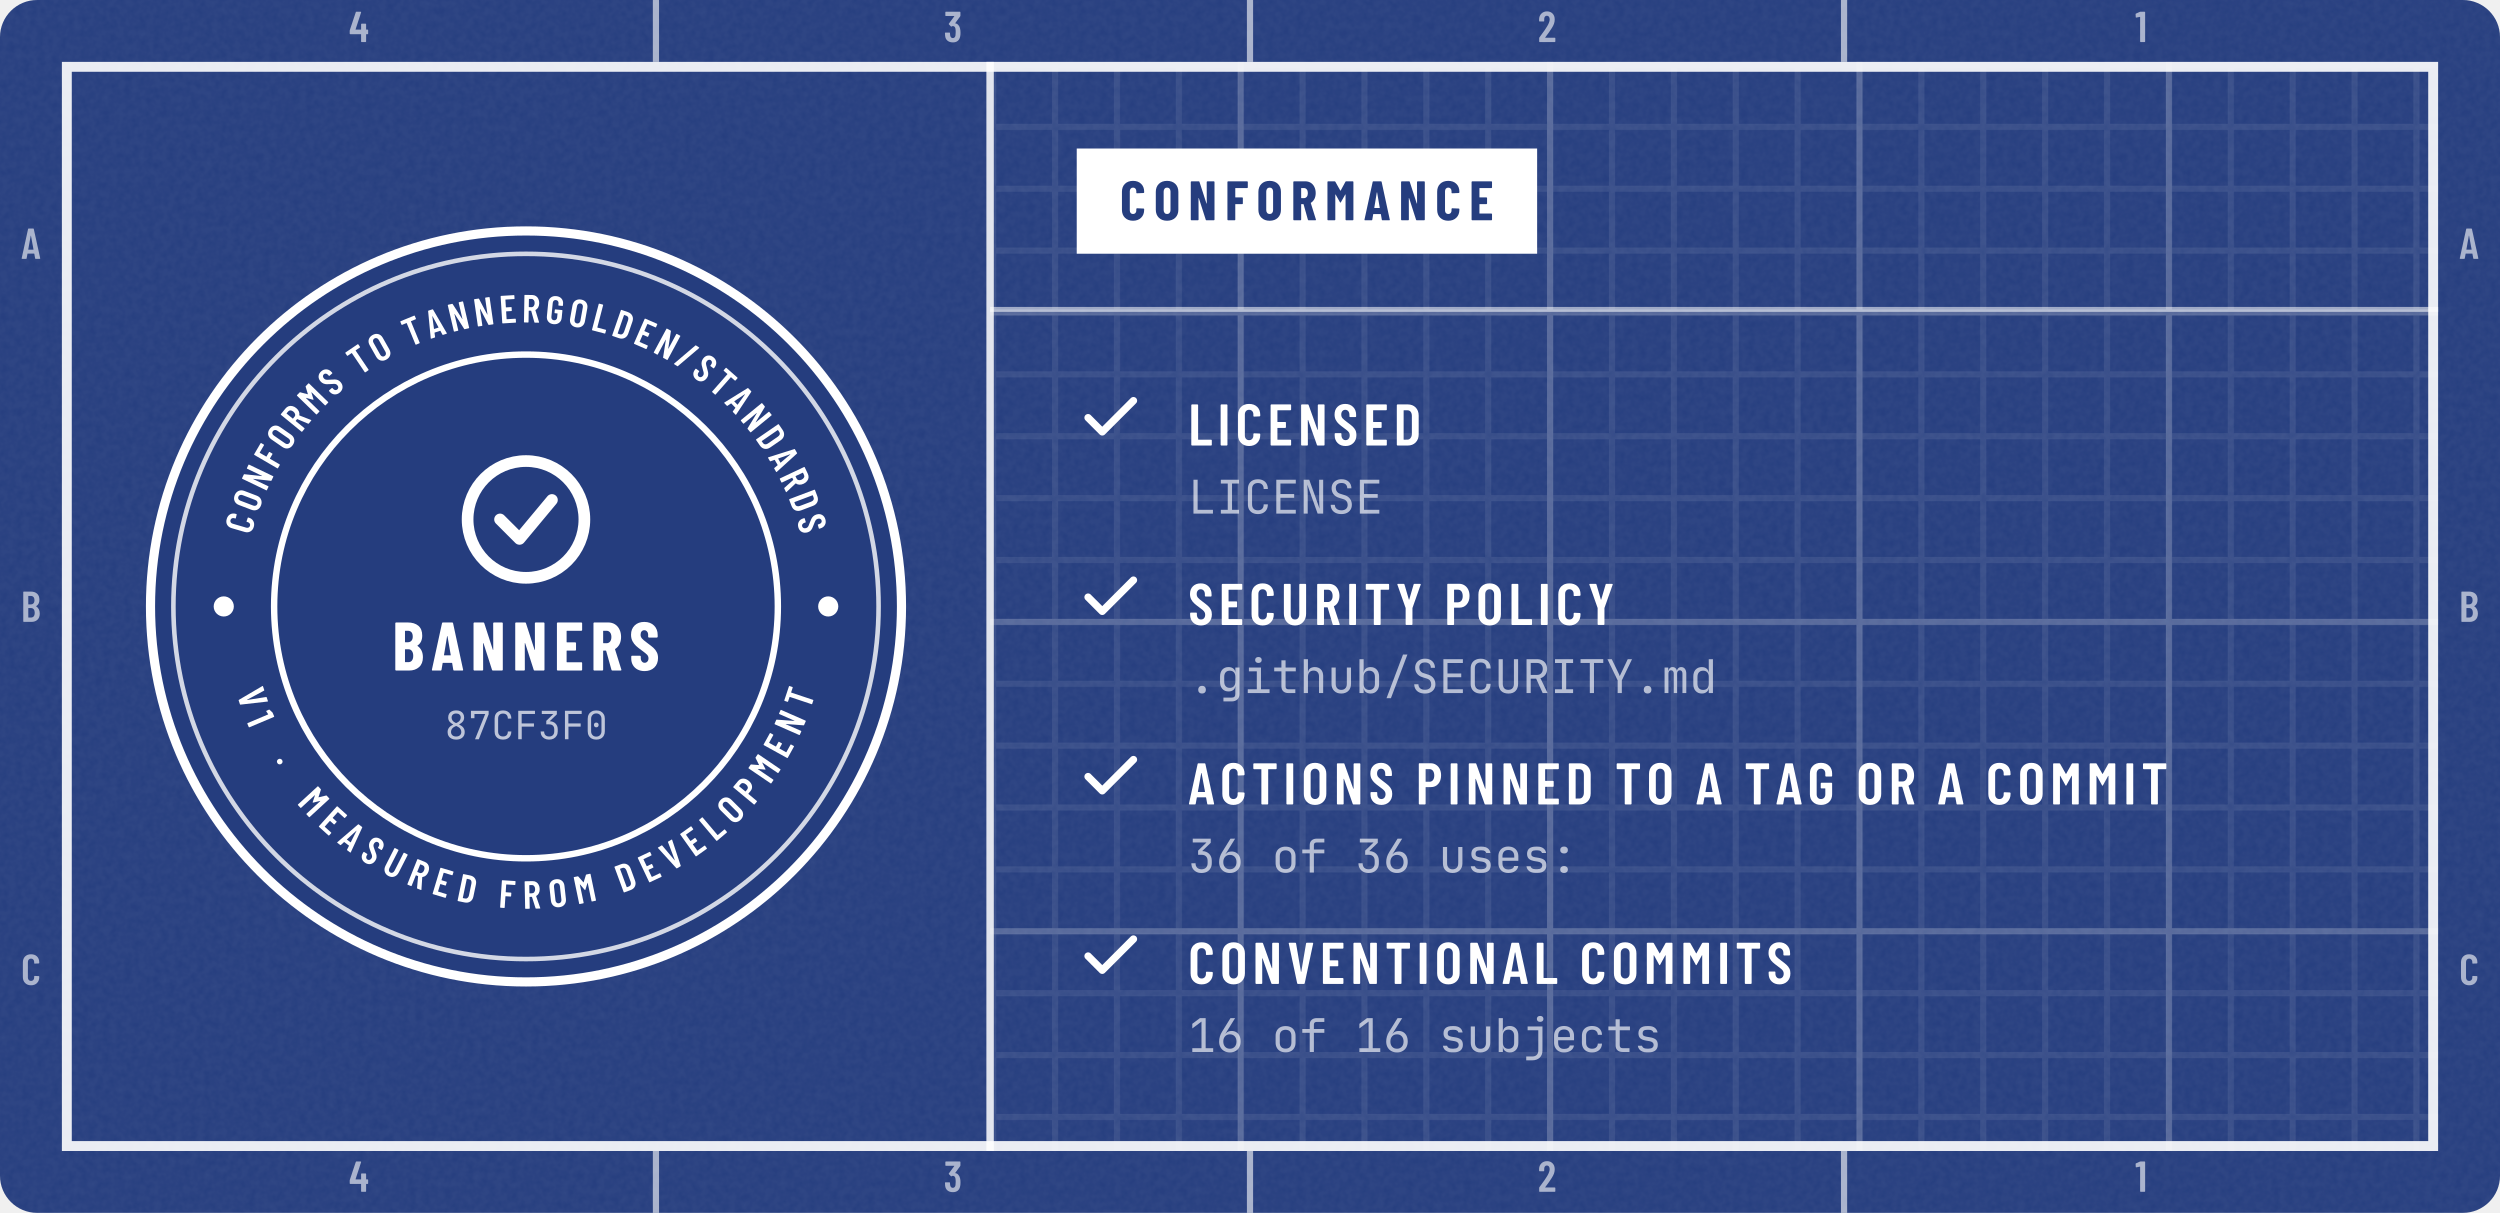
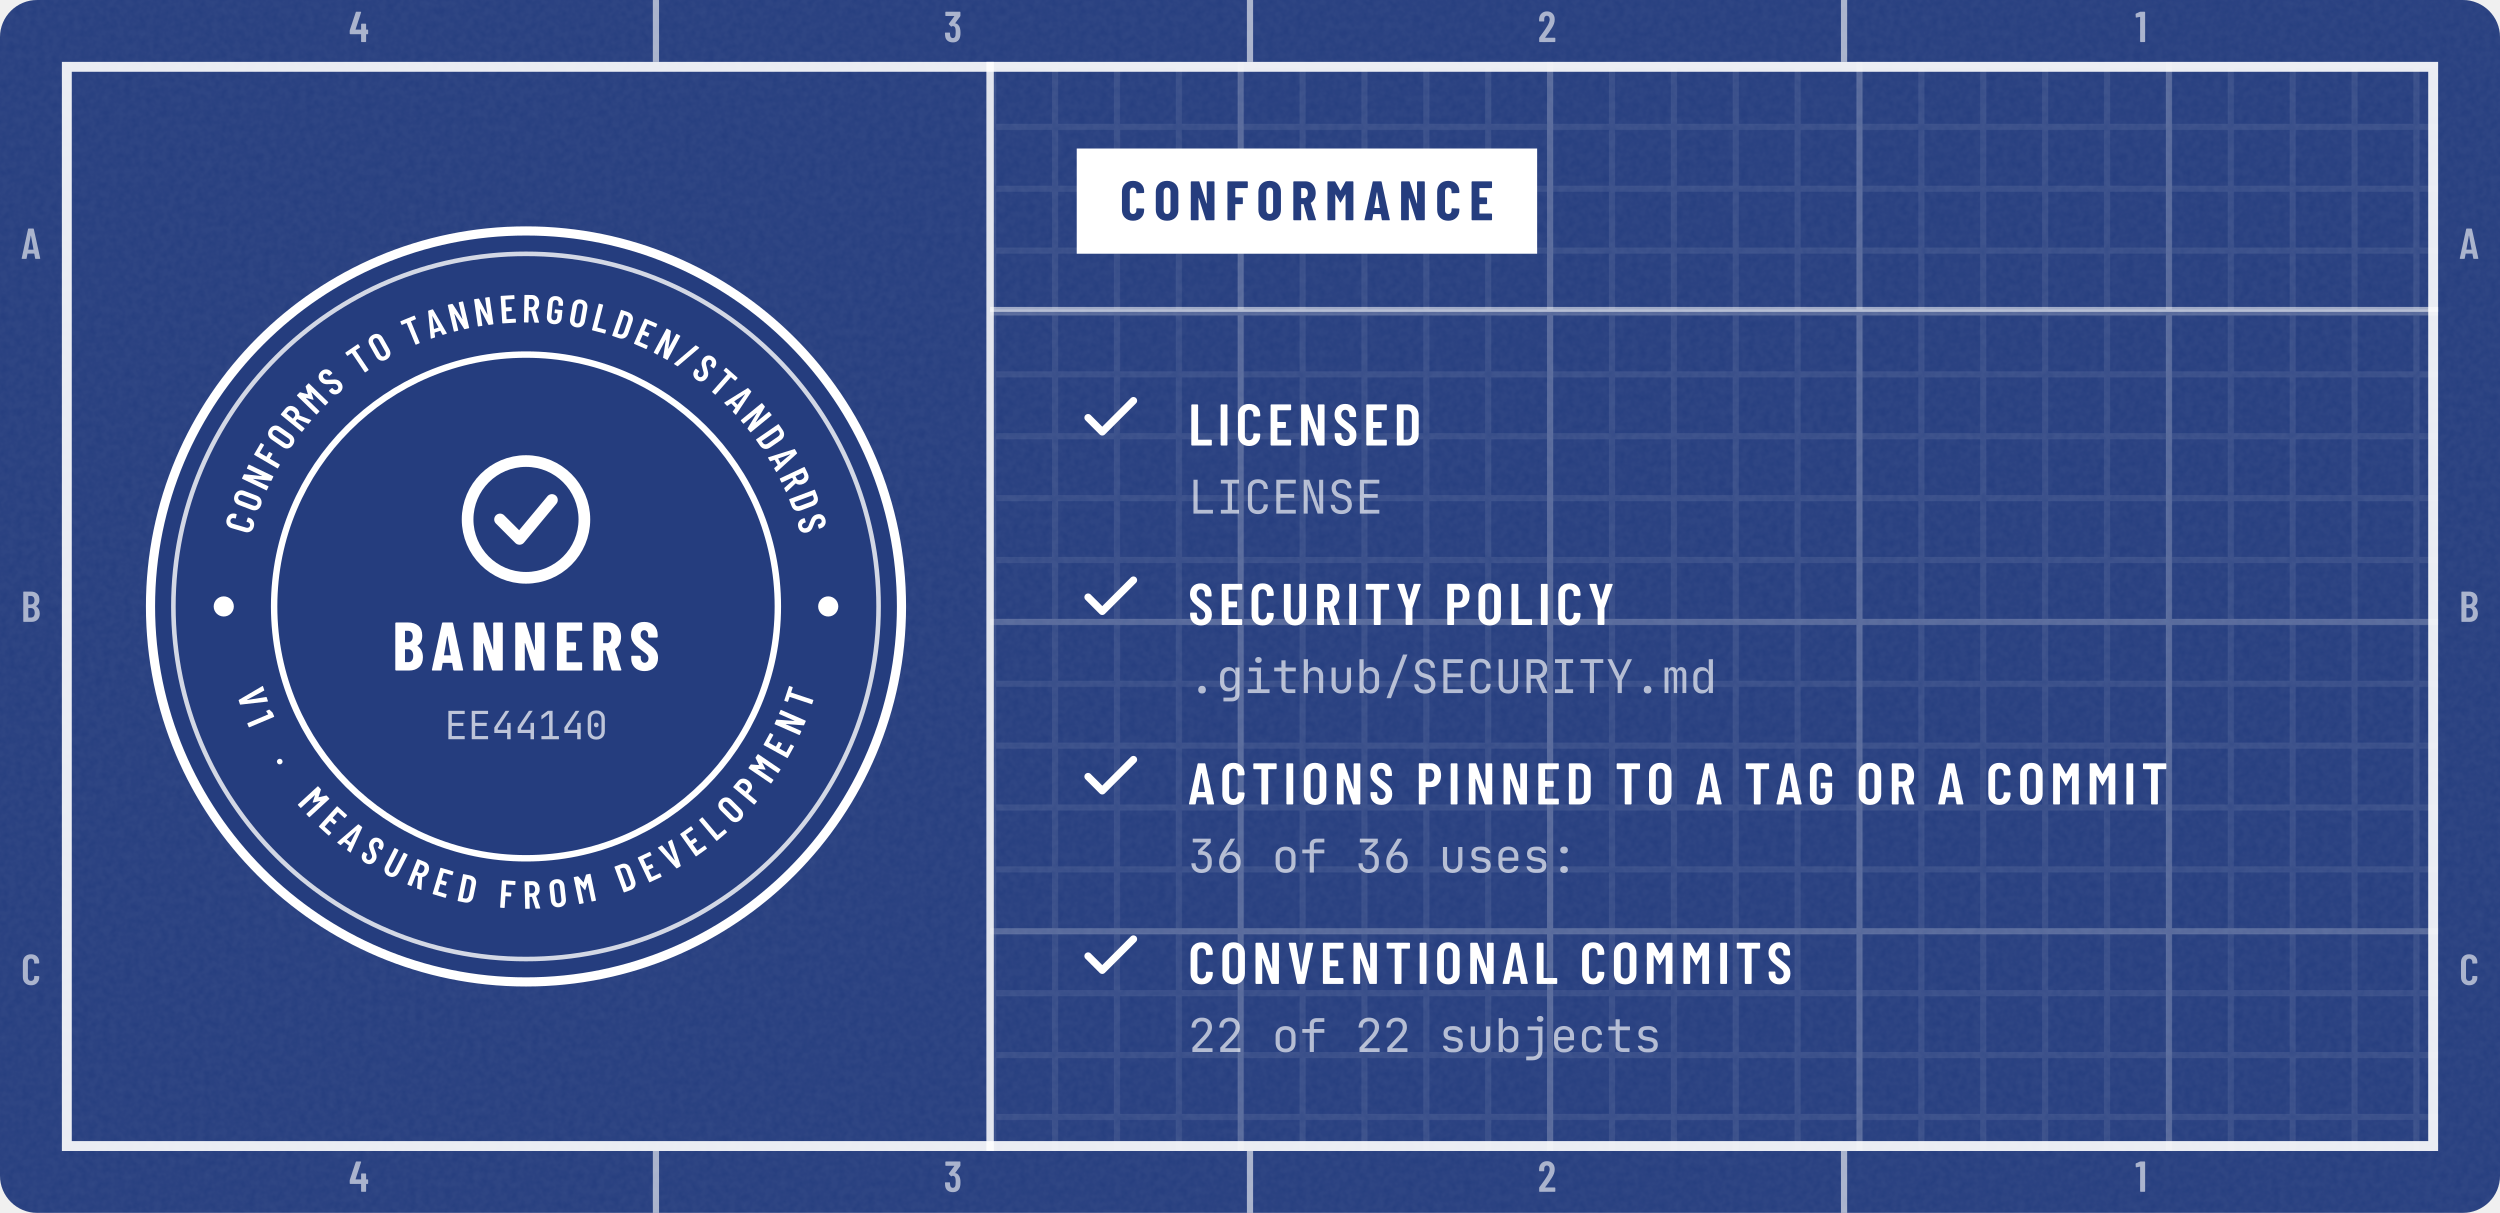
<svg xmlns="http://www.w3.org/2000/svg" width="404" height="196" viewBox="0 0 404 196" role="img" aria-labelledby="t d">
  <defs>
    <clipPath id="kc1">
      <rect x="0" y="0" width="404" height="196" rx="6" />
    </clipPath>
    <filter id="kn2" x="0" y="0" width="100%" height="100%">
      <feTurbulence type="fractalNoise" baseFrequency=".85" numOctaves="2" stitchTiles="stitch" />
      <feColorMatrix values="0 0 0 0 1 0 0 0 0 1 0 0 0 0 1 0 0 0 0.06 0" />
    </filter>
    <pattern id="kp3" width="10" height="10" patternUnits="userSpaceOnUse">
      <path d="M10 .5H.5V10" fill="none" stroke="#FFFFFF" stroke-opacity="0.075" />
    </pattern>
    <pattern id="kp4" width="50" height="50" patternUnits="userSpaceOnUse">
      <path d="M50 .5H.5V50" fill="none" stroke="#FFFFFF" stroke-opacity="0.16" />
    </pattern>
    <clipPath id="kc5">
      <path clip-rule="evenodd" d="M10 10h384v176h-384zM10 10h150v176h-150z" />
    </clipPath>
    <path id="m47" d="M21 14 226 690Q229 700 239 700H331Q337 700 340 696Q343 692 341 686L136 10Q133 0 123 0H31Q25 0 22 4Q19 8 21 14Z" />
    <path id="m49" d="M122 700H218Q223 700 226 696Q230 693 230 688V12Q230 7 226 4Q223 0 218 0H126Q121 0 118 4Q114 7 114 12V576Q114 578 112 580Q111 582 109 581L27 565H24Q13 565 13 576L10 643Q10 653 18 657L107 697Q114 700 122 700Z" />
    <path id="m50" d="M173 100H392Q397 100 400 96Q404 93 404 88V12Q404 7 400 4Q397 0 392 0H43Q38 0 34 4Q31 7 31 12V92Q31 101 36 107L75 160Q114 212 152 266Q189 320 215 363Q273 459 273 522Q273 562 256 585Q238 608 209 608Q180 608 163 586Q146 563 147 526V487Q147 482 144 478Q140 475 135 475H41Q36 475 32 478Q29 482 29 487V530Q33 610 84 659Q134 708 214 708Q293 708 342 656Q390 605 390 521Q390 471 373 422Q356 373 319 317Q294 277 260 229Q225 181 214 166Q184 126 170 106Q168 104 169 102Q170 100 173 100Z" />
    <path id="m51" d="M387 218Q387 169 380 134Q368 66 326 29Q283 -8 210 -8Q134 -8 86 32Q38 73 32 143Q30 165 28 207Q28 219 40 219H132Q144 219 144 207Q146 173 148 156Q153 125 169 108Q185 92 210 92Q234 92 250 108Q266 123 271 152Q276 182 276 230Q276 281 269 315Q263 341 248 355Q233 369 210 369Q195 369 183 360Q177 356 174 356Q172 356 166 360L119 408Q115 412 115 417Q115 421 118 425L243 595Q245 597 244 599Q242 601 239 601H49Q44 601 40 604Q37 608 37 613V688Q37 693 40 696Q44 700 49 700H373Q378 700 382 696Q385 693 385 688V609Q385 602 380 594L266 438Q262 432 268 431Q309 426 338 392Q368 358 378 307Q387 267 387 218Z" />
    <path id="m52" d="M443 275V194Q443 189 440 186Q436 182 431 182H401Q396 182 396 177V12Q396 7 392 4Q389 0 384 0H292Q287 0 284 4Q280 7 280 12V177Q280 182 275 182H29Q24 182 20 186Q17 189 17 194V259Q17 268 19 274L158 690Q161 700 171 700H271Q277 700 280 696Q283 693 281 686L153 293Q152 287 157 287H275Q280 287 280 292V412Q280 417 284 420Q287 424 292 424H384Q389 424 392 420Q396 417 396 412V292Q396 287 401 287H431Q436 287 440 284Q443 280 443 275Z" />
    <path id="m65" d="M325 11 306 116Q306 121 300 121H154Q148 121 148 116L129 11Q128 0 116 0H25Q11 0 14 13L162 689Q164 700 175 700H281Q292 700 294 689L442 13V9Q442 0 431 0H338Q326 0 325 11ZM171 212H282Q288 212 287 217L229 533Q228 536 226 536Q224 536 223 533L166 217Q165 212 171 212Z" />
    <path id="m66" d="M242 0H66Q61 0 58 4Q54 7 54 12V688Q54 693 58 696Q61 700 66 700H224Q319 700 373 652Q427 604 427 512Q427 409 354 365Q349 362 352 359Q391 334 413 292Q435 250 435 192Q435 100 382 50Q328 0 242 0ZM170 595V409Q170 404 175 404H226Q267 404 290 429Q313 454 313 500Q313 548 290 574Q267 600 226 600H175Q170 600 170 595ZM319 208Q319 260 296 290Q273 319 233 319H175Q170 319 170 314V106Q170 101 175 101H233Q273 101 296 129Q319 157 319 208Z" />
    <path id="m67" d="M42 180V521Q42 607 94 658Q145 708 230 708Q316 708 368 658Q420 607 420 521V509Q420 504 416 500Q413 496 408 496L315 492Q303 492 303 504V529Q303 564 283 586Q263 608 230 608Q198 608 178 586Q158 564 158 529V171Q158 136 178 114Q198 92 230 92Q263 92 283 114Q303 136 303 171V196Q303 201 306 204Q310 208 315 208L408 204Q413 204 416 200Q420 197 420 192V180Q420 95 368 44Q316 -8 230 -8Q145 -8 94 44Q42 95 42 180Z" />
    <path id="m68" d="M54 12V688Q54 693 58 696Q61 700 66 700H237Q323 700 374 648Q426 596 426 509V191Q426 104 374 52Q323 0 237 0H66Q61 0 58 4Q54 7 54 12ZM175 100 235 101Q268 101 288 128Q309 154 310 198V502Q310 547 290 574Q269 600 234 600H175Q170 600 170 595V105Q170 100 175 100Z" />
    <path id="m69" d="M391 600H175Q170 600 170 595V406Q170 401 175 401H303Q308 401 312 398Q315 394 315 389V312Q315 307 312 304Q308 300 303 300H175Q170 300 170 295V105Q170 100 175 100H391Q396 100 400 96Q403 93 403 88V12Q403 7 400 4Q396 0 391 0H66Q61 0 58 4Q54 7 54 12V688Q54 693 58 696Q61 700 66 700H391Q396 700 400 696Q403 693 403 688V612Q403 607 400 604Q396 600 391 600Z" />
    <path id="m70" d="M390 600H175Q170 600 170 595V406Q170 401 175 401H302Q307 401 310 398Q314 394 314 389V312Q314 307 310 304Q307 300 302 300H175Q170 300 170 295V12Q170 7 166 4Q163 0 158 0H66Q61 0 58 4Q54 7 54 12V688Q54 693 58 696Q61 700 66 700H390Q395 700 398 696Q402 693 402 688V612Q402 607 398 604Q395 600 390 600Z" />
    <path id="m71" d="M42 173V527Q42 609 94 658Q145 708 230 708Q315 708 368 658Q420 609 420 526V487Q420 482 416 478Q413 475 408 475H316Q311 475 308 478Q304 482 304 487V528Q304 564 284 586Q263 608 230 608Q197 608 177 586Q157 564 157 528V172Q157 136 177 114Q197 92 230 92Q263 92 284 114Q304 136 304 172V268Q304 273 299 273H238Q233 273 230 276Q226 280 226 285V358Q226 363 230 366Q233 370 238 370H408Q413 370 416 366Q420 363 420 358V173Q420 91 368 42Q315 -8 230 -8Q145 -8 94 42Q42 91 42 173Z" />
    <path id="m73" d="M54 12V688Q54 693 58 696Q61 700 66 700H158Q163 700 166 696Q170 693 170 688V12Q170 7 166 4Q163 0 158 0H66Q61 0 58 4Q54 7 54 12Z" />
    <path id="m76" d="M54 12V688Q54 693 58 696Q61 700 66 700H158Q163 700 166 696Q170 693 170 688V105Q170 100 175 100H391Q396 100 400 96Q403 93 403 88V12Q403 7 400 4Q396 0 391 0H66Q61 0 58 4Q54 7 54 12Z" />
    <path id="m77" d="M383 700H475Q480 700 484 696Q487 693 487 688V12Q487 7 484 4Q480 0 475 0H383Q378 0 374 4Q371 7 371 12V484Q371 488 369 488Q367 488 365 485L278 327Q273 319 269 319Q265 319 260 327L173 485Q171 488 169 488Q167 488 167 484V12Q167 7 164 4Q160 0 155 0H63Q58 0 54 4Q51 7 51 12V688Q51 693 54 696Q58 700 63 700H155Q165 700 170 692L267 521Q270 517 273 521L368 692Q373 700 383 700Z" />
    <path id="m78" d="M350 700H441Q446 700 450 696Q453 693 453 688V12Q453 7 450 4Q446 0 441 0H336Q326 0 323 10L174 434Q173 437 170 436Q168 436 168 433L169 12Q169 7 166 4Q162 0 157 0H66Q61 0 58 4Q54 7 54 12V688Q54 693 58 696Q61 700 66 700H169Q179 700 182 690L332 269Q333 266 336 266Q338 267 338 270V688Q338 693 342 696Q345 700 350 700Z" />
    <path id="m79" d="M42 182V518Q42 604 94 656Q147 708 233 708Q319 708 372 656Q425 604 425 518V182Q425 96 372 44Q319 -8 233 -8Q147 -8 94 44Q42 96 42 182ZM309 177V523Q309 561 288 584Q267 608 233 608Q199 608 178 584Q158 561 158 523V177Q158 139 178 116Q199 92 233 92Q267 92 288 116Q309 139 309 177Z" />
    <path id="m80" d="M432 495Q432 405 384 350Q337 295 259 295H174Q169 295 169 290V12Q169 7 166 4Q162 0 157 0H65Q60 0 56 4Q53 7 53 12V689Q53 694 56 698Q60 701 65 701H253Q306 701 346 675Q387 649 410 602Q432 555 432 495ZM316 492Q316 542 294 572Q271 601 234 601H174Q169 601 169 596V391Q169 386 174 386H234Q271 386 294 414Q316 443 316 492Z" />
    <path id="m82" d="M318 10 233 297Q231 301 228 301H175Q170 301 170 296V12Q170 7 166 4Q163 0 158 0H66Q61 0 58 4Q54 7 54 12V688Q54 693 58 696Q61 700 66 700H254Q307 700 348 674Q388 649 410 602Q433 556 433 496Q433 434 409 389Q385 344 342 321Q338 320 339 315L437 14Q438 12 438 9Q438 0 427 0H331Q321 0 318 10ZM170 595V396Q170 391 175 391H236Q272 391 294 419Q317 447 317 495Q317 543 294 572Q272 600 236 600H175Q170 600 170 595Z" />
    <path id="m83" d="M34 173V199Q34 204 38 208Q41 211 46 211H137Q142 211 146 208Q149 204 149 199V179Q149 140 168 116Q188 92 219 92Q250 92 270 114Q290 137 290 174Q290 200 279 219Q268 238 248 255Q228 272 184 304Q134 340 104 368Q73 396 52 436Q32 475 32 527Q32 610 82 659Q132 708 214 708Q297 708 348 656Q399 605 399 520V496Q399 491 396 488Q392 484 387 484H297Q292 484 288 488Q285 491 285 496V522Q285 561 266 584Q246 608 214 608Q184 608 165 586Q146 565 146 527Q146 491 166 466Q187 441 247 397Q308 352 339 324Q370 295 387 261Q404 227 404 180Q404 95 353 44Q302 -8 219 -8Q136 -8 85 42Q34 92 34 173Z" />
    <path id="m84" d="M425 688V612Q425 607 422 604Q418 600 413 600H286Q281 600 281 595V12Q281 7 278 4Q274 0 269 0H177Q172 0 168 4Q165 7 165 12V595Q165 600 160 600H40Q35 600 32 604Q28 607 28 612V688Q28 693 32 696Q35 700 40 700H413Q418 700 422 696Q425 693 425 688Z" />
    <path id="m85" d="M50 194V688Q50 693 54 696Q57 700 62 700H154Q159 700 162 696Q166 693 166 688V182Q166 142 186 117Q206 92 239 92Q272 92 292 117Q312 142 312 182V688Q312 693 316 696Q319 700 324 700H416Q421 700 424 696Q428 693 428 688V194Q428 103 376 48Q324 -8 239 -8Q153 -8 102 48Q50 103 50 194Z" />
    <path id="m86" d="M171 11 28 687 27 691Q27 700 38 700H139Q151 700 152 689L235 208Q236 205 238 205Q240 205 241 208L322 689Q323 700 335 700H433Q446 700 443 687L299 11Q297 0 286 0H184Q173 0 171 11Z" />
    <path id="m89" d="M170 13V286L169 292L30 686Q29 688 29 691Q29 700 40 700H136Q147 700 150 690L225 433Q226 430 228 430Q230 430 231 433L306 690Q309 700 320 700H416Q422 700 425 696Q428 693 426 686L287 292L286 286V13Q286 8 282 4Q279 1 274 1H182Q177 1 174 4Q170 8 170 13Z" />
    <path id="m183" d="M37 286Q37 317 57 337Q77 357 108 357Q139 357 158 337Q178 317 178 286Q178 255 158 235Q138 215 108 215Q77 215 57 235Q37 255 37 286Z" />
    <path id="j46" d="M300 -10Q262 -10 240 12Q217 34 217 71Q217 110 240 133Q262 156 300 156Q338 156 360 133Q383 110 383 71Q383 34 360 12Q338 -10 300 -10Z" />
    <path id="j47" d="M75 -110 430 830H525L170 -110Z" />
    <path id="j48" d="M300 -10Q233 -10 184 16Q134 43 107 92Q80 140 80 205V525Q80 591 107 639Q134 687 184 714Q233 740 300 740Q368 740 417 714Q466 687 493 639Q520 591 520 525V205Q520 140 493 92Q466 43 416 16Q367 -10 300 -10ZM300 67Q360 67 396 106Q433 144 433 205V525Q433 586 396 624Q360 663 300 663Q240 663 204 624Q167 586 167 525V205Q167 144 204 106Q240 67 300 67ZM300 306Q273 306 256 323Q240 340 240 368Q240 395 256 412Q273 428 300 428Q327 428 344 412Q360 395 360 368Q360 340 344 323Q327 306 300 306Z" />
    <path id="j49" d="M90 0V82H288V655L90 507V607L255 730H378V82H540V0Z" />
+     <path id="j50" d="M92 0V92L315 329Q372 390 398 438Q424 485 424 529Q424 590 390 625Q357 660 299 660Q235 660 198 624Q162 588 162 525H72Q74 591 102 640Q131 688 182 714Q232 740 299 740Q365 740 414 714Q462 689 488 642Q514 595 514 530Q514 468 481 407Q448 346 373 268L193 82H526V0Z" />
    <path id="j51" d="M289 -10Q223 -10 174 16Q124 43 97 90Q70 137 70 200H160Q160 139 194 104Q229 70 290 70Q352 70 386 106Q420 142 420 200V252Q420 314 386 348Q352 382 290 382H215V472L396 648H100V730H487V640L303 462Q395 459 451 405Q510 348 510 252V200Q510 137 482 90Q455 43 405 16Q355 -10 289 -10Z" />
+     <path id="j52" d="M410 0V160H80V301L369 730H467L170 282V242H410V420H500V0Z" />
    <path id="j54" d="M301 -10Q231 -10 178 20Q126 49 97 102Q68 155 68 225Q68 280 84 333Q99 386 130 435L313 730H413L206 398L210 395Q229 423 262 438Q295 453 336 453Q396 453 440 425Q484 397 508 346Q532 295 532 225Q532 155 503 102Q474 49 422 20Q371 -10 301 -10ZM300 70Q364 70 403 112Q442 155 442 225Q442 295 403 338Q364 380 300 380Q236 380 197 338Q158 295 158 225Q158 155 197 112Q236 70 300 70Z" />
-     <path id="j55" d="M185 0 446 648H170V540H80V730H535V642L282 0Z" />
-     <path id="j56" d="M300 -10Q233 -10 184 14Q134 37 107 81Q80 125 80 184Q80 249 116 296Q150 342 225 378Q162 413 131 451Q95 496 95 559Q95 615 120 656Q145 697 191 719Q237 741 300 741Q363 741 409 719Q455 697 480 656Q505 615 505 559Q505 496 469 452Q439 414 375 379Q450 343 484 298Q520 250 520 184Q520 95 460 42Q401 -10 300 -10ZM300 70Q361 70 396 102Q432 133 432 186Q432 229 409 264Q386 299 343 320L300 341L254 319Q213 299 190 264Q168 230 168 188Q168 134 204 102Q239 70 300 70ZM299 415 325 427Q369 448 393 482Q417 516 417 557Q417 605 386 633Q354 661 300 661Q246 661 214 632Q183 604 183 556Q183 516 206 482Q230 448 271 428Z" />
    <path id="j58" d="M300 410Q263 410 240 430Q217 451 217 485Q217 519 240 540Q263 560 300 560Q338 560 360 540Q383 519 383 485Q383 451 360 430Q338 410 300 410ZM300 -10Q263 -10 240 10Q217 31 217 65Q217 99 240 120Q263 140 300 140Q338 140 360 120Q383 99 383 65Q383 31 360 10Q338 -10 300 -10Z" />
    <path id="j67" d="M304 -10Q238 -10 190 15Q141 40 114 88Q88 135 88 200V530Q88 596 114 643Q141 690 190 715Q238 740 304 740Q370 740 418 714Q466 689 492 642Q518 595 518 530H428Q428 592 396 626Q363 659 304 659Q245 659 212 626Q178 593 178 531V200Q178 138 212 104Q245 71 304 71Q363 71 396 104Q428 138 428 200H518Q518 136 492 88Q466 41 418 16Q370 -10 304 -10Z" />
    <path id="j69" d="M100 0V730H520V648H189V422H485V341H189V82H520V0Z" />
-     <path id="j70" d="M95 0V731H525V649H183V406H499V324H185V0Z" />
    <path id="j73" d="M105 0V82H254V648H105V730H495V648H346V82H495V0Z" />
    <path id="j76" d="M115 0V730H205V82H535V0Z" />
    <path id="j78" d="M90 0V730H210L433 105Q431 130 428 166Q426 203 424 244Q423 284 423 320V730H510V0H390L168 625Q170 601 172 564Q174 528 176 488Q177 447 177 410V0Z" />
    <path id="j82" d="M92 0V730H318Q383 730 432 704Q481 677 508 630Q535 583 535 520Q535 446 496 393Q458 340 392 320L545 0H439L299 310H182V0ZM182 391H318Q374 391 408 426Q442 462 442 520Q442 579 408 614Q374 649 318 649H182Z" />
    <path id="j83" d="M304 -10Q232 -10 180 14Q129 38 101 83Q73 128 72 190H162Q162 135 200 103Q237 71 304 71Q367 71 402 102Q438 133 438 188Q438 232 414 265Q391 298 347 311L248 342Q173 365 132 419Q92 473 92 546Q92 605 118 648Q145 692 193 716Q241 741 306 741Q402 741 460 688Q518 634 519 545H429Q429 599 396 630Q364 660 305 660Q247 660 214 632Q182 604 182 554Q182 509 206 476Q230 443 275 429L375 397Q448 374 488 319Q528 264 528 190Q528 130 500 85Q472 40 422 15Q371 -10 304 -10Z" />
    <path id="j84" d="M255 0V649H55V731H545V649H345V0Z" />
    <path id="j85" d="M300 -10Q198 -10 144 46Q90 103 90 200V730H180V200Q180 140 210 105Q239 70 300 70Q360 70 390 105Q420 140 420 200V730H510V200Q510 102 456 46Q403 -10 300 -10Z" />
    <path id="j89" d="M255 0V273L35 730H128L273 430Q285 405 292 388Q299 370 301 362Q303 370 310 388Q318 405 330 430L472 730H565L345 273V0Z" />
    <path id="j98" d="M332 -10Q264 -10 223 27Q189 57 183 105H182V0H92V730H182V570L180 445H183Q189 492 224 523Q265 560 332 560Q415 560 465 505Q515 450 515 355V194Q515 100 465 45Q415 -10 332 -10ZM302 68Q359 68 392 102Q425 136 425 200V350Q425 414 392 448Q359 482 302 482Q247 482 214 447Q182 412 182 350V200Q182 138 214 103Q247 68 302 68Z" />
    <path id="j99" d="M304 -10Q238 -10 188 15Q139 40 112 88Q85 135 85 200V350Q85 416 112 463Q139 510 188 535Q238 560 304 560Q399 560 457 509Q515 458 518 370H428Q425 423 392 452Q360 480 304 480Q245 480 210 446Q175 413 175 351V200Q175 138 210 104Q245 70 304 70Q360 70 392 99Q425 128 428 180H518Q515 92 457 41Q399 -10 304 -10Z" />
    <path id="j100" d="M268 -10Q186 -10 136 45Q85 100 85 194V355Q85 450 135 505Q185 560 268 560Q336 560 377 523Q411 492 417 445H420L418 570V730H508V0H418V105H417Q411 57 377 27Q336 -10 268 -10ZM298 68Q354 68 386 103Q418 138 418 200V350Q418 412 386 447Q354 482 298 482Q241 482 208 448Q175 414 175 350V200Q175 136 208 102Q241 68 298 68Z" />
    <path id="j101" d="M300 -10Q235 -10 186 16Q138 42 112 90Q85 137 85 200V350Q85 414 112 461Q138 508 186 534Q235 560 300 560Q365 560 414 534Q462 508 488 461Q515 414 515 350V253H173V200Q173 135 206 100Q239 66 300 66Q352 66 384 84Q416 103 423 140H513Q504 71 446 30Q387 -10 300 -10ZM427 321V350Q427 415 394 450Q362 485 300 485Q239 485 206 450Q173 415 173 350V321Z" />
    <path id="j102" d="M220 0V413H60V495H220V590Q220 655 261 692Q302 730 374 730H535V648H374Q343 648 326 634Q310 619 310 590V495H535V413H310V0Z" />
    <path id="j103" d="M161 -180V-98H336Q378 -98 398 -79Q417 -60 417 -20V50L419 150H417Q413 101 378 70Q338 35 271 35Q186 35 137 90Q88 146 88 240V356Q88 450 137 505Q186 560 271 560Q338 560 378 525Q413 494 417 445H418V550H507V-20Q507 -94 462 -137Q416 -180 335 -180ZM298 113Q354 113 386 148Q418 183 418 245V350Q418 412 386 447Q354 482 298 482Q241 482 210 448Q178 414 178 350V245Q178 181 210 147Q241 113 298 113Z" />
    <path id="j104" d="M92 0V730H182V445H183Q189 495 221 525Q260 560 329 560Q412 560 461 509Q510 458 510 370V0H420V360Q420 419 388 452Q357 484 303 484Q247 484 214 449Q182 414 182 350V0Z" />
    <path id="j105" d="M85 0V82H280V468H110V550H370V82H555V0ZM315 649Q282 649 263 666Q244 683 244 712Q244 742 263 760Q282 777 315 777Q348 777 367 760Q386 742 386 712Q386 683 367 666Q348 649 315 649Z" />
    <path id="j106" d="M85 -180V-97H214Q276 -97 310 -64Q345 -30 345 31V468H115V550H435V31Q435 -66 375 -123Q315 -180 214 -180ZM385 649Q352 649 333 666Q314 683 314 712Q314 742 333 760Q352 777 385 777Q418 777 437 760Q456 742 456 712Q456 683 437 666Q418 649 385 649Z" />
    <path id="j109" d="M66 0V550H145V484H151Q156 513 174 533Q198 560 240 560Q286 560 311 526Q324 509 330 484H334Q339 513 358 533Q383 560 425 560Q477 560 506 521Q534 482 534 418V0H451V419Q451 453 436 472Q422 491 394 491Q367 491 352 472Q336 454 336 420V0H264V419Q264 454 248 472Q233 491 205 491Q177 491 163 472Q149 454 149 420V0Z" />
    <path id="j111" d="M300 -8Q234 -8 186 17Q138 42 112 90Q85 137 85 202V348Q85 414 112 461Q138 508 186 533Q234 558 300 558Q366 558 414 533Q462 508 488 461Q515 414 515 349V202Q515 137 488 90Q462 42 414 17Q366 -8 300 -8ZM300 72Q359 72 392 105Q425 138 425 202V348Q425 412 392 445Q359 478 300 478Q242 478 208 445Q175 412 175 348V202Q175 138 208 105Q242 72 300 72Z" />
    <path id="j115" d="M283 -8Q227 -8 186 10Q144 27 120 59Q95 91 90 135H180Q186 106 212 89Q239 72 283 72H325Q378 72 404 94Q430 115 430 151Q430 186 406 206Q383 227 337 234L263 246Q182 260 142 296Q103 333 103 403Q103 477 150 518Q197 558 291 558H329Q408 558 456 521Q504 484 514 421H424Q418 447 394 462Q370 478 329 478H291Q240 478 216 459Q193 440 193 402Q193 368 213 352Q233 336 276 329L350 317Q439 303 480 265Q520 227 520 155Q520 79 472 36Q423 -8 325 -8Z" />
    <path id="j116" d="M360 0Q289 0 250 38Q210 76 210 145V468H55V550H210V705H300V550H520V468H300V145Q300 82 360 82H510V0Z" />
    <path id="j117" d="M299 -10Q204 -10 147 46Q90 103 90 200V550H180V200Q180 138 212 104Q244 69 299 69Q355 69 388 104Q420 138 420 200V550H510V200Q510 103 452 46Q394 -10 299 -10Z" />
    <path id="n65" d="M325 11 309 107Q309 112 303 112H176Q170 112 170 107L154 11Q153 0 141 0H24Q11 0 14 13L161 689Q163 700 174 700H309Q320 700 322 689L468 13L469 9Q469 0 458 0H338Q326 0 325 11ZM194 221H284Q289 221 288 226L241 499Q240 502 238 502Q236 502 235 499L190 226Q190 221 194 221Z" />
    <path id="n66" d="M245 0H56Q51 0 48 4Q44 7 44 12V688Q44 693 48 696Q51 700 56 700H223Q323 700 380 652Q436 604 436 509Q436 410 368 365Q364 362 367 359Q446 303 446 193Q446 100 390 50Q334 0 245 0ZM185 574V417Q185 412 190 412H226Q260 412 279 434Q298 455 298 494Q298 535 280 557Q261 579 226 579H190Q185 579 185 574ZM305 214Q305 258 286 284Q267 310 235 310H190Q185 310 185 305V127Q185 122 190 122H234Q267 122 286 146Q305 170 305 214Z" />
    <path id="n67" d="M34 189V513Q34 602 88 655Q143 708 233 708Q324 708 378 655Q433 602 433 513V502Q433 497 430 494Q426 490 421 490L304 485Q292 485 292 496V522Q292 551 276 569Q260 587 233 587Q207 587 191 569Q175 551 175 522V177Q175 148 191 130Q207 113 233 113Q260 113 276 130Q292 148 292 177V204Q292 209 296 212Q299 216 304 216L421 211Q426 211 430 208Q433 204 433 199V189Q433 99 378 46Q323 -8 233 -8Q143 -8 88 46Q34 99 34 189Z" />
    <path id="n69" d="M399 579H190Q185 579 185 574V416Q185 411 190 411H310Q315 411 318 408Q322 404 322 399V302Q322 297 318 294Q315 290 310 290H190Q185 290 185 285V126Q185 121 190 121H399Q404 121 408 118Q411 114 411 109V12Q411 7 408 4Q404 0 399 0H56Q51 0 48 4Q44 7 44 12V688Q44 693 48 696Q51 700 56 700H399Q404 700 408 696Q411 693 411 688V591Q411 586 408 582Q404 579 399 579Z" />
    <path id="n70" d="M398 579H190Q185 579 185 574V416Q185 411 190 411H309Q314 411 318 408Q321 404 321 399V302Q321 297 318 294Q314 290 309 290H190Q185 290 185 285V12Q185 7 182 4Q178 0 173 0H56Q51 0 48 4Q44 7 44 12V688Q44 693 48 696Q51 700 56 700H398Q403 700 406 696Q410 693 410 688V591Q410 586 406 582Q403 579 398 579Z" />
    <path id="n77" d="M379 700H495Q500 700 504 696Q507 693 507 688V12Q507 7 504 4Q500 0 495 0H378Q373 0 370 4Q366 7 366 12V461Q366 465 364 465Q362 465 360 462L282 324Q277 316 274 316Q271 316 266 324L188 462Q186 465 184 465Q182 465 182 461V12Q182 7 178 4Q175 0 170 0H53Q48 0 44 4Q41 7 41 12V688Q41 693 44 696Q48 700 53 700H168Q178 700 183 692L272 533Q275 529 278 533L364 692Q368 700 379 700Z" />
    <path id="n78" d="M342 700H458Q463 700 466 696Q470 693 470 688V12Q470 7 466 4Q463 0 458 0H326Q316 0 313 10L189 397Q188 400 186 400Q183 399 183 396L184 12Q184 7 180 4Q177 0 172 0H56Q51 0 48 4Q44 7 44 12V688Q44 693 48 696Q51 700 56 700H187Q197 700 200 690L325 303Q326 300 328 300Q331 301 331 304L330 688Q330 693 334 696Q337 700 342 700Z" />
    <path id="n79" d="M34 190V510Q34 600 89 654Q144 708 236 708Q328 708 384 654Q439 600 439 510V190Q439 100 384 46Q328 -8 236 -8Q144 -8 89 46Q34 100 34 190ZM298 184V516Q298 548 281 568Q264 587 236 587Q208 587 192 568Q175 548 175 516V184Q175 152 192 132Q208 113 236 113Q264 113 281 132Q298 152 298 184Z" />
    <path id="n82" d="M306 10 229 286Q227 290 224 290H190Q185 290 185 285V12Q185 7 182 4Q178 0 173 0H56Q51 0 48 4Q44 7 44 12V688Q44 693 48 696Q51 700 56 700H258Q313 700 356 674Q399 647 422 599Q446 551 446 489Q446 430 424 385Q401 340 361 315Q359 314 358 312Q357 311 358 309L450 14L451 10Q451 0 440 0H320Q309 0 306 10ZM185 574V403Q185 398 190 398H235Q266 398 286 422Q305 447 305 488Q305 530 286 554Q266 579 235 579H190Q185 579 185 574Z" />
    <path id="n83" d="M30 175V204Q30 209 34 212Q37 216 42 216H157Q162 216 166 212Q169 209 169 204V182Q169 151 185 132Q201 113 225 113Q249 113 265 131Q281 149 281 178Q281 208 261 230Q241 251 183 293Q133 329 102 357Q71 385 49 426Q27 467 27 521Q27 606 80 657Q133 708 220 708Q308 708 362 655Q415 602 415 516V492Q415 487 412 484Q408 480 403 480H288Q283 480 280 484Q276 487 276 492V519Q276 550 260 568Q245 587 220 587Q196 587 181 570Q166 552 166 521Q166 491 185 468Q204 445 260 404Q322 358 354 330Q385 301 402 266Q420 232 420 184Q420 96 366 44Q312 -8 224 -8Q166 -8 122 15Q78 38 54 80Q30 121 30 175Z" />
  </defs>
  <rect y="0" width="404" height="196" rx="6" fill="#253D7E" />
  <rect y="0" width="404" height="196" clip-path="url(#kc1)" filter="url(#kn2)" />
  <g clip-path="url(#kc5)">
    <rect y="0" width="404" height="196" fill="url(#kp3)" />
    <rect y="0" width="404" height="196" fill="url(#kp4)" />
  </g>
  <rect x="10.8" y="10.8" width="382.4" height="174.4" fill="none" stroke="#FFFFFF" stroke-opacity="0.9" stroke-width="1.6" />
  <path d="M106 0V10M106 186V196M202 0V10M202 186V196M298 0V10M298 186V196" stroke="#FFFFFF" stroke-opacity="0.6" />
  <g transform="scale(0.007 -0.007)" fill="#FFFFFF" fill-opacity="0.6">
    <use href="#m52" x="8056" y="-971" />
    <use href="#m52" x="8056" y="-27514" />
    <use href="#m51" x="21787" y="-971" />
    <use href="#m51" x="21787" y="-27514" />
    <use href="#m50" x="35502" y="-971" />
    <use href="#m50" x="35502" y="-27514" />
    <use href="#m49" x="49292" y="-971" />
    <use href="#m49" x="49292" y="-27514" />
    <use href="#m65" x="486" y="-5976" />
    <use href="#m65" x="56772" y="-5976" />
    <use href="#m66" x="483" y="-14357" />
    <use href="#m66" x="56769" y="-14357" />
    <use href="#m67" x="486" y="-22738" />
    <use href="#m67" x="56772" y="-22738" />
  </g>
  <path d="M160 10V186" stroke="#FFFFFF" stroke-opacity="0.85" stroke-width="1.2" />
  <g transform="translate(85 98) scale(0.74) translate(-85 -98)">
    <circle cx="85" cy="98.0" r="82" fill="#253D7E" stroke="#FFFFFF" stroke-width="2" />
    <circle cx="85" cy="98.0" r="77" fill="none" stroke="#FFFFFF" stroke-opacity="0.8" />
    <circle cx="85" cy="98.0" r="55" fill="none" stroke="#FFFFFF" stroke-width="1.4" />
    <g fill="#FFFFFF">
      <use href="#m67" transform="translate(85 98) rotate(-73.72) translate(-1.97 -62) scale(0.0086 -0.0086)" />
      <use href="#m79" transform="translate(85 98) rotate(-69.12) translate(-2.01 -62) scale(0.0086 -0.0086)" />
      <use href="#m78" transform="translate(85 98) rotate(-64.33) translate(-2.18 -62) scale(0.0086 -0.0086)" />
      <use href="#m70" transform="translate(85 98) rotate(-59.74) translate(-1.78 -62) scale(0.0086 -0.0086)" />
      <use href="#m79" transform="translate(85 98) rotate(-55.31) translate(-2.01 -62) scale(0.0086 -0.0086)" />
      <use href="#m82" transform="translate(85 98) rotate(-50.7) translate(-1.98 -62) scale(0.0086 -0.0086)" />
      <use href="#m77" transform="translate(85 98) rotate(-45.8) translate(-2.31 -62) scale(0.0086 -0.0086)" />
      <use href="#m83" transform="translate(85 98) rotate(-41.02) translate(-1.87 -62) scale(0.0086 -0.0086)" />
      <use href="#m84" transform="translate(85 98) rotate(-34.06) translate(-1.94 -62) scale(0.0086 -0.0086)" />
      <use href="#m79" transform="translate(85 98) rotate(-29.48) translate(-2.01 -62) scale(0.0086 -0.0086)" />
      <use href="#m84" transform="translate(85 98) rotate(-22.39) translate(-1.94 -62) scale(0.0086 -0.0086)" />
      <use href="#m65" transform="translate(85 98) rotate(-17.86) translate(-1.96 -62) scale(0.0086 -0.0086)" />
      <use href="#m78" transform="translate(85 98) rotate(-13.11) translate(-2.18 -62) scale(0.0086 -0.0086)" />
      <use href="#m78" transform="translate(85 98) rotate(-8.16) translate(-2.18 -62) scale(0.0086 -0.0086)" />
      <use href="#m69" transform="translate(85 98) rotate(-3.49) translate(-1.87 -62) scale(0.0086 -0.0086)" />
      <use href="#m82" transform="translate(85 98) rotate(0.99) translate(-1.98 -62) scale(0.0086 -0.0086)" />
      <use href="#m71" transform="translate(85 98) rotate(5.59) translate(-1.99 -62) scale(0.0086 -0.0086)" />
      <use href="#m79" transform="translate(85 98) rotate(10.2) translate(-2.01 -62) scale(0.0086 -0.0086)" />
      <use href="#m76" transform="translate(85 98) rotate(14.63) translate(-1.78 -62) scale(0.0086 -0.0086)" />
      <use href="#m68" transform="translate(85 98) rotate(19.08) translate(-2.03 -62) scale(0.0086 -0.0086)" />
      <use href="#m69" transform="translate(85 98) rotate(23.61) translate(-1.87 -62) scale(0.0086 -0.0086)" />
      <use href="#m78" transform="translate(85 98) rotate(28.28) translate(-2.18 -62) scale(0.0086 -0.0086)" />
      <use href="#m47" transform="translate(85 98) rotate(32.75) translate(-1.66 -62) scale(0.0086 -0.0086)" />
      <use href="#m83" transform="translate(85 98) rotate(36.93) translate(-1.87 -62) scale(0.0086 -0.0086)" />
      <use href="#m84" transform="translate(85 98) rotate(41.38) translate(-1.94 -62) scale(0.0086 -0.0086)" />
      <use href="#m65" transform="translate(85 98) rotate(45.91) translate(-1.96 -62) scale(0.0086 -0.0086)" />
      <use href="#m78" transform="translate(85 98) rotate(50.66) translate(-2.18 -62) scale(0.0086 -0.0086)" />
      <use href="#m68" transform="translate(85 98) rotate(55.47) translate(-2.03 -62) scale(0.0086 -0.0086)" />
      <use href="#m65" transform="translate(85 98) rotate(60.09) translate(-1.96 -62) scale(0.0086 -0.0086)" />
      <use href="#m82" transform="translate(85 98) rotate(64.65) translate(-1.98 -62) scale(0.0086 -0.0086)" />
      <use href="#m68" transform="translate(85 98) rotate(69.28) translate(-2.03 -62) scale(0.0086 -0.0086)" />
      <use href="#m83" transform="translate(85 98) rotate(73.81) translate(-1.87 -62) scale(0.0086 -0.0086)" />
    </g>
    <g fill="#FFFFFF">
      <use href="#m86" transform="translate(85 98) rotate(71.49) translate(-2.03 66.02) scale(0.0086 -0.0086)" />
      <use href="#m49" transform="translate(85 98) rotate(67.09) translate(-1.18 66.02) scale(0.0086 -0.0086)" />
      <use href="#m183" transform="translate(85 98) rotate(57.79) translate(-0.92 66.02) scale(0.0086 -0.0086)" />
      <use href="#m77" transform="translate(85 98) rotate(47.4) translate(-2.31 66.02) scale(0.0086 -0.0086)" />
      <use href="#m69" transform="translate(85 98) rotate(42.07) translate(-1.87 66.02) scale(0.0086 -0.0086)" />
      <use href="#m65" transform="translate(85 98) rotate(37.07) translate(-1.96 66.02) scale(0.0086 -0.0086)" />
      <use href="#m83" transform="translate(85 98) rotate(32.08) translate(-1.87 66.02) scale(0.0086 -0.0086)" />
      <use href="#m85" transform="translate(85 98) rotate(27) translate(-2.06 66.02) scale(0.0086 -0.0086)" />
      <use href="#m82" transform="translate(85 98) rotate(21.81) translate(-1.98 66.02) scale(0.0086 -0.0086)" />
      <use href="#m69" transform="translate(85 98) rotate(16.79) translate(-1.87 66.02) scale(0.0086 -0.0086)" />
      <use href="#m68" transform="translate(85 98) rotate(11.73) translate(-2.03 66.02) scale(0.0086 -0.0086)" />
      <use href="#m70" transform="translate(85 98) rotate(3.77) translate(-1.78 66.02) scale(0.0086 -0.0086)" />
      <use href="#m82" transform="translate(85 98) rotate(-1.16) translate(-1.98 66.02) scale(0.0086 -0.0086)" />
      <use href="#m79" transform="translate(85 98) rotate(-6.31) translate(-2.01 66.02) scale(0.0086 -0.0086)" />
      <use href="#m77" transform="translate(85 98) rotate(-11.77) translate(-2.31 66.02) scale(0.0086 -0.0086)" />
      <use href="#m68" transform="translate(85 98) rotate(-20.24) translate(-2.03 66.02) scale(0.0086 -0.0086)" />
      <use href="#m69" transform="translate(85 98) rotate(-25.3) translate(-1.87 66.02) scale(0.0086 -0.0086)" />
      <use href="#m86" transform="translate(85 98) rotate(-30.36) translate(-2.03 66.02) scale(0.0086 -0.0086)" />
      <use href="#m69" transform="translate(85 98) rotate(-35.41) translate(-1.87 66.02) scale(0.0086 -0.0086)" />
      <use href="#m76" transform="translate(85 98) rotate(-40.24) translate(-1.78 66.02) scale(0.0086 -0.0086)" />
      <use href="#m79" transform="translate(85 98) rotate(-45.2) translate(-2.01 66.02) scale(0.0086 -0.0086)" />
      <use href="#m80" transform="translate(85 98) rotate(-50.33) translate(-1.97 66.02) scale(0.0086 -0.0086)" />
      <use href="#m77" transform="translate(85 98) rotate(-55.75) translate(-2.31 66.02) scale(0.0086 -0.0086)" />
      <use href="#m69" transform="translate(85 98) rotate(-61.09) translate(-1.87 66.02) scale(0.0086 -0.0086)" />
      <use href="#m78" transform="translate(85 98) rotate(-66.29) translate(-2.18 66.02) scale(0.0086 -0.0086)" />
      <use href="#m84" transform="translate(85 98) rotate(-71.56) translate(-1.94 66.02) scale(0.0086 -0.0086)" />
    </g>
    <circle cx="19" cy="98.0" r="2.2" fill="#FFFFFF" />
    <circle cx="151" cy="98.0" r="2.2" fill="#FFFFFF" />
    <g transform="translate(68 62) scale(1.4167)" fill="none" stroke="#FFFFFF" stroke-width="1.8" stroke-linecap="round" stroke-linejoin="round">
      <circle cx="12" cy="12" r="9" />
      <path d="M8 12l3 3 5-6" />
    </g>
    <g transform="translate(55.8 112) scale(0.015 -0.015)" fill="#FFFFFF">
      <use href="#n66" x="0" />
      <use href="#n65" x="563" />
      <use href="#n78" x="1139" />
      <use href="#n78" x="1746" />
      <use href="#n69" x="2353" />
      <use href="#n82" x="2885" />
      <use href="#n83" x="3449" />
    </g>
    <g transform="translate(67.2 127) scale(0.0085 -0.0085)" fill="#FFFFFF" fill-opacity="0.7">
-       <use href="#j56" x="0" />
-       <use href="#j55" x="600" />
-       <use href="#j67" x="1200" />
-       <use href="#j70" x="1800" />
-       <use href="#j51" x="2400" />
-       <use href="#j70" x="3000" />
+       <use href="#j69" x="0" />
+       <use href="#j69" x="600" />
+       <use href="#j52" x="1200" />
+       <use href="#j52" x="1800" />
+       <use href="#j49" x="2400" />
+       <use href="#j52" x="3000" />
      <use href="#j48" x="3600" />
    </g>
  </g>
  <rect x="174" y="24" width="74.4" height="17" fill="#FFFFFF" />
  <g transform="translate(181 35.6) scale(0.009 -0.009)" fill="#253D7E">
    <use href="#n67" x="0" />
    <use href="#n79" x="608" />
    <use href="#n78" x="1226" />
    <use href="#n70" x="1884" />
    <use href="#n79" x="2450" />
    <use href="#n82" x="3067" />
    <use href="#n77" x="3683" />
    <use href="#n65" x="4375" />
    <use href="#n78" x="5002" />
    <use href="#n67" x="5660" />
    <use href="#n69" x="6268" />
  </g>
  <path d="M160 50H394" fill="none" stroke="#FFFFFF" stroke-opacity="0.55" stroke-width=".8" />
  <g transform="translate(174 62) scale(0.4583)" fill="none" stroke="#FFFFFF" stroke-width="2.6" stroke-linecap="round" stroke-linejoin="round">
    <path d="M20 6L9 17l-5-5" />
  </g>
  <g transform="translate(192 72) scale(0.0095 -0.0095)" fill="#FFFFFF">
    <use href="#m76" x="0" />
    <use href="#m73" x="499" />
    <use href="#m67" x="807" />
    <use href="#m69" x="1349" />
    <use href="#m78" x="1868" />
    <use href="#m83" x="2459" />
    <use href="#m69" x="2977" />
    <use href="#m68" x="3496" />
  </g>
  <g transform="translate(192 83) scale(0.0075 -0.0075)" fill="#FFFFFF" fill-opacity="0.65">
    <use href="#j76" x="0" />
    <use href="#j73" x="600" />
    <use href="#j67" x="1200" />
    <use href="#j69" x="1800" />
    <use href="#j78" x="2400" />
    <use href="#j83" x="3000" />
    <use href="#j69" x="3600" />
  </g>
  <g transform="translate(174 91) scale(0.4583)" fill="none" stroke="#FFFFFF" stroke-width="2.6" stroke-linecap="round" stroke-linejoin="round">
    <path d="M20 6L9 17l-5-5" />
  </g>
  <g transform="translate(192 101) scale(0.0095 -0.0095)" fill="#FFFFFF">
    <use href="#m83" x="0" />
    <use href="#m69" x="518" />
    <use href="#m67" x="1037" />
    <use href="#m85" x="1579" />
    <use href="#m82" x="2141" />
    <use href="#m73" x="2686" />
    <use href="#m84" x="2994" />
    <use href="#m89" x="3530" />
    <use href="#m80" x="4355" />
    <use href="#m79" x="4896" />
    <use href="#m76" x="5447" />
    <use href="#m73" x="5947" />
    <use href="#m67" x="6255" />
    <use href="#m89" x="6796" />
  </g>
  <g transform="translate(192 112) scale(0.0075 -0.0075)" fill="#FFFFFF" fill-opacity="0.65">
    <use href="#j46" x="0" />
    <use href="#j103" x="600" />
    <use href="#j105" x="1200" />
    <use href="#j116" x="1800" />
    <use href="#j104" x="2400" />
    <use href="#j117" x="3000" />
    <use href="#j98" x="3600" />
    <use href="#j47" x="4200" />
    <use href="#j83" x="4800" />
    <use href="#j69" x="5400" />
    <use href="#j67" x="6000" />
    <use href="#j85" x="6600" />
    <use href="#j82" x="7200" />
    <use href="#j73" x="7800" />
    <use href="#j84" x="8400" />
    <use href="#j89" x="9000" />
    <use href="#j46" x="9600" />
    <use href="#j109" x="10200" />
    <use href="#j100" x="10800" />
  </g>
  <g transform="translate(174 120) scale(0.4583)" fill="none" stroke="#FFFFFF" stroke-width="2.6" stroke-linecap="round" stroke-linejoin="round">
    <path d="M20 6L9 17l-5-5" />
  </g>
  <g transform="translate(192 130) scale(0.0095 -0.0095)" fill="#FFFFFF">
    <use href="#m65" x="0" />
    <use href="#m67" x="540" />
    <use href="#m84" x="1081" />
    <use href="#m73" x="1618" />
    <use href="#m79" x="1926" />
    <use href="#m78" x="2477" />
    <use href="#m83" x="3068" />
    <use href="#m80" x="3871" />
    <use href="#m73" x="4412" />
    <use href="#m78" x="4720" />
    <use href="#m78" x="5311" />
    <use href="#m69" x="5903" />
    <use href="#m68" x="6422" />
    <use href="#m84" x="7262" />
    <use href="#m79" x="7798" />
    <use href="#m65" x="8634" />
    <use href="#m84" x="9458" />
    <use href="#m65" x="9994" />
    <use href="#m71" x="10535" />
    <use href="#m79" x="11365" />
    <use href="#m82" x="11916" />
    <use href="#m65" x="12746" />
    <use href="#m67" x="13570" />
    <use href="#m79" x="14111" />
    <use href="#m77" x="14663" />
    <use href="#m77" x="15285" />
    <use href="#m73" x="15907" />
    <use href="#m84" x="16215" />
  </g>
  <g transform="translate(192 141) scale(0.0075 -0.0075)" fill="#FFFFFF" fill-opacity="0.65">
    <use href="#j51" x="0" />
    <use href="#j54" x="600" />
    <use href="#j111" x="1800" />
    <use href="#j102" x="2400" />
    <use href="#j51" x="3600" />
    <use href="#j54" x="4200" />
    <use href="#j117" x="5400" />
    <use href="#j115" x="6000" />
    <use href="#j101" x="6600" />
    <use href="#j115" x="7200" />
    <use href="#j58" x="7800" />
  </g>
  <g transform="translate(174 149) scale(0.4583)" fill="none" stroke="#FFFFFF" stroke-width="2.6" stroke-linecap="round" stroke-linejoin="round">
    <path d="M20 6L9 17l-5-5" />
  </g>
  <g transform="translate(192 159) scale(0.0095 -0.0095)" fill="#FFFFFF">
    <use href="#m67" x="0" />
    <use href="#m79" x="541" />
    <use href="#m78" x="1092" />
    <use href="#m86" x="1684" />
    <use href="#m69" x="2239" />
    <use href="#m78" x="2758" />
    <use href="#m84" x="3349" />
    <use href="#m73" x="3885" />
    <use href="#m79" x="4194" />
    <use href="#m78" x="4745" />
    <use href="#m65" x="5336" />
    <use href="#m76" x="5876" />
    <use href="#m67" x="6660" />
    <use href="#m79" x="7201" />
    <use href="#m77" x="7752" />
    <use href="#m77" x="8374" />
    <use href="#m73" x="8997" />
    <use href="#m84" x="9305" />
    <use href="#m83" x="9841" />
  </g>
  <g transform="translate(192 170) scale(0.0075 -0.0075)" fill="#FFFFFF" fill-opacity="0.65">
-     <use href="#j49" x="0" />
-     <use href="#j54" x="600" />
+     <use href="#j50" x="0" />
+     <use href="#j50" x="600" />
    <use href="#j111" x="1800" />
    <use href="#j102" x="2400" />
-     <use href="#j49" x="3600" />
-     <use href="#j54" x="4200" />
+     <use href="#j50" x="3600" />
+     <use href="#j50" x="4200" />
    <use href="#j115" x="5400" />
    <use href="#j117" x="6000" />
    <use href="#j98" x="6600" />
    <use href="#j106" x="7200" />
    <use href="#j101" x="7800" />
    <use href="#j99" x="8400" />
    <use href="#j116" x="9000" />
    <use href="#j115" x="9600" />
  </g>
</svg>
